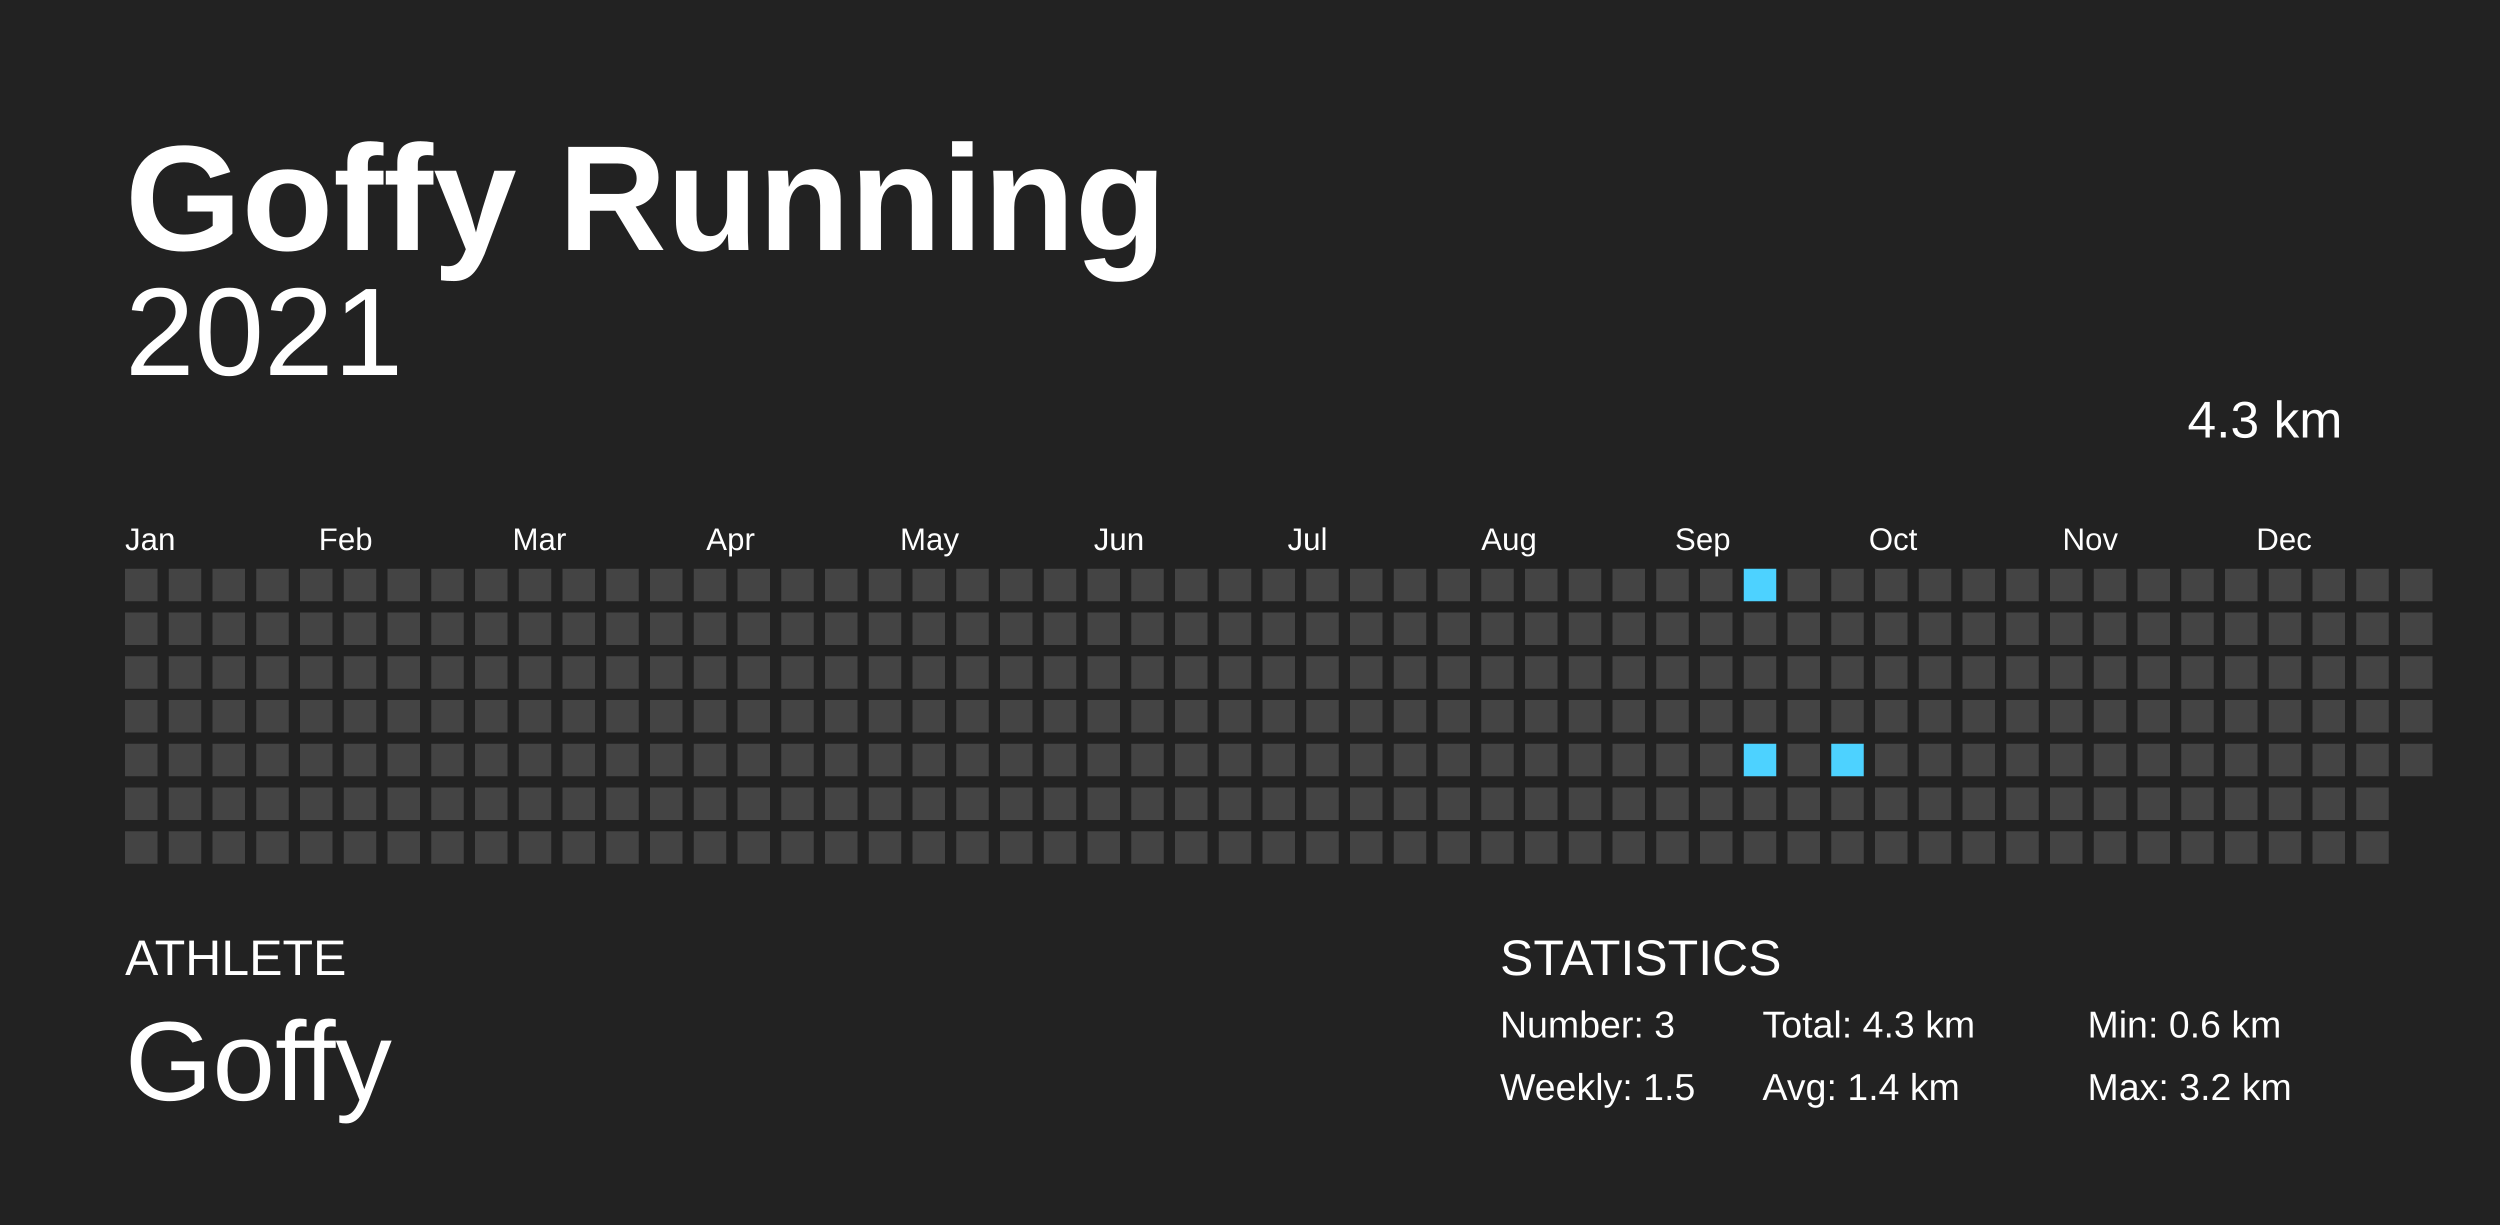
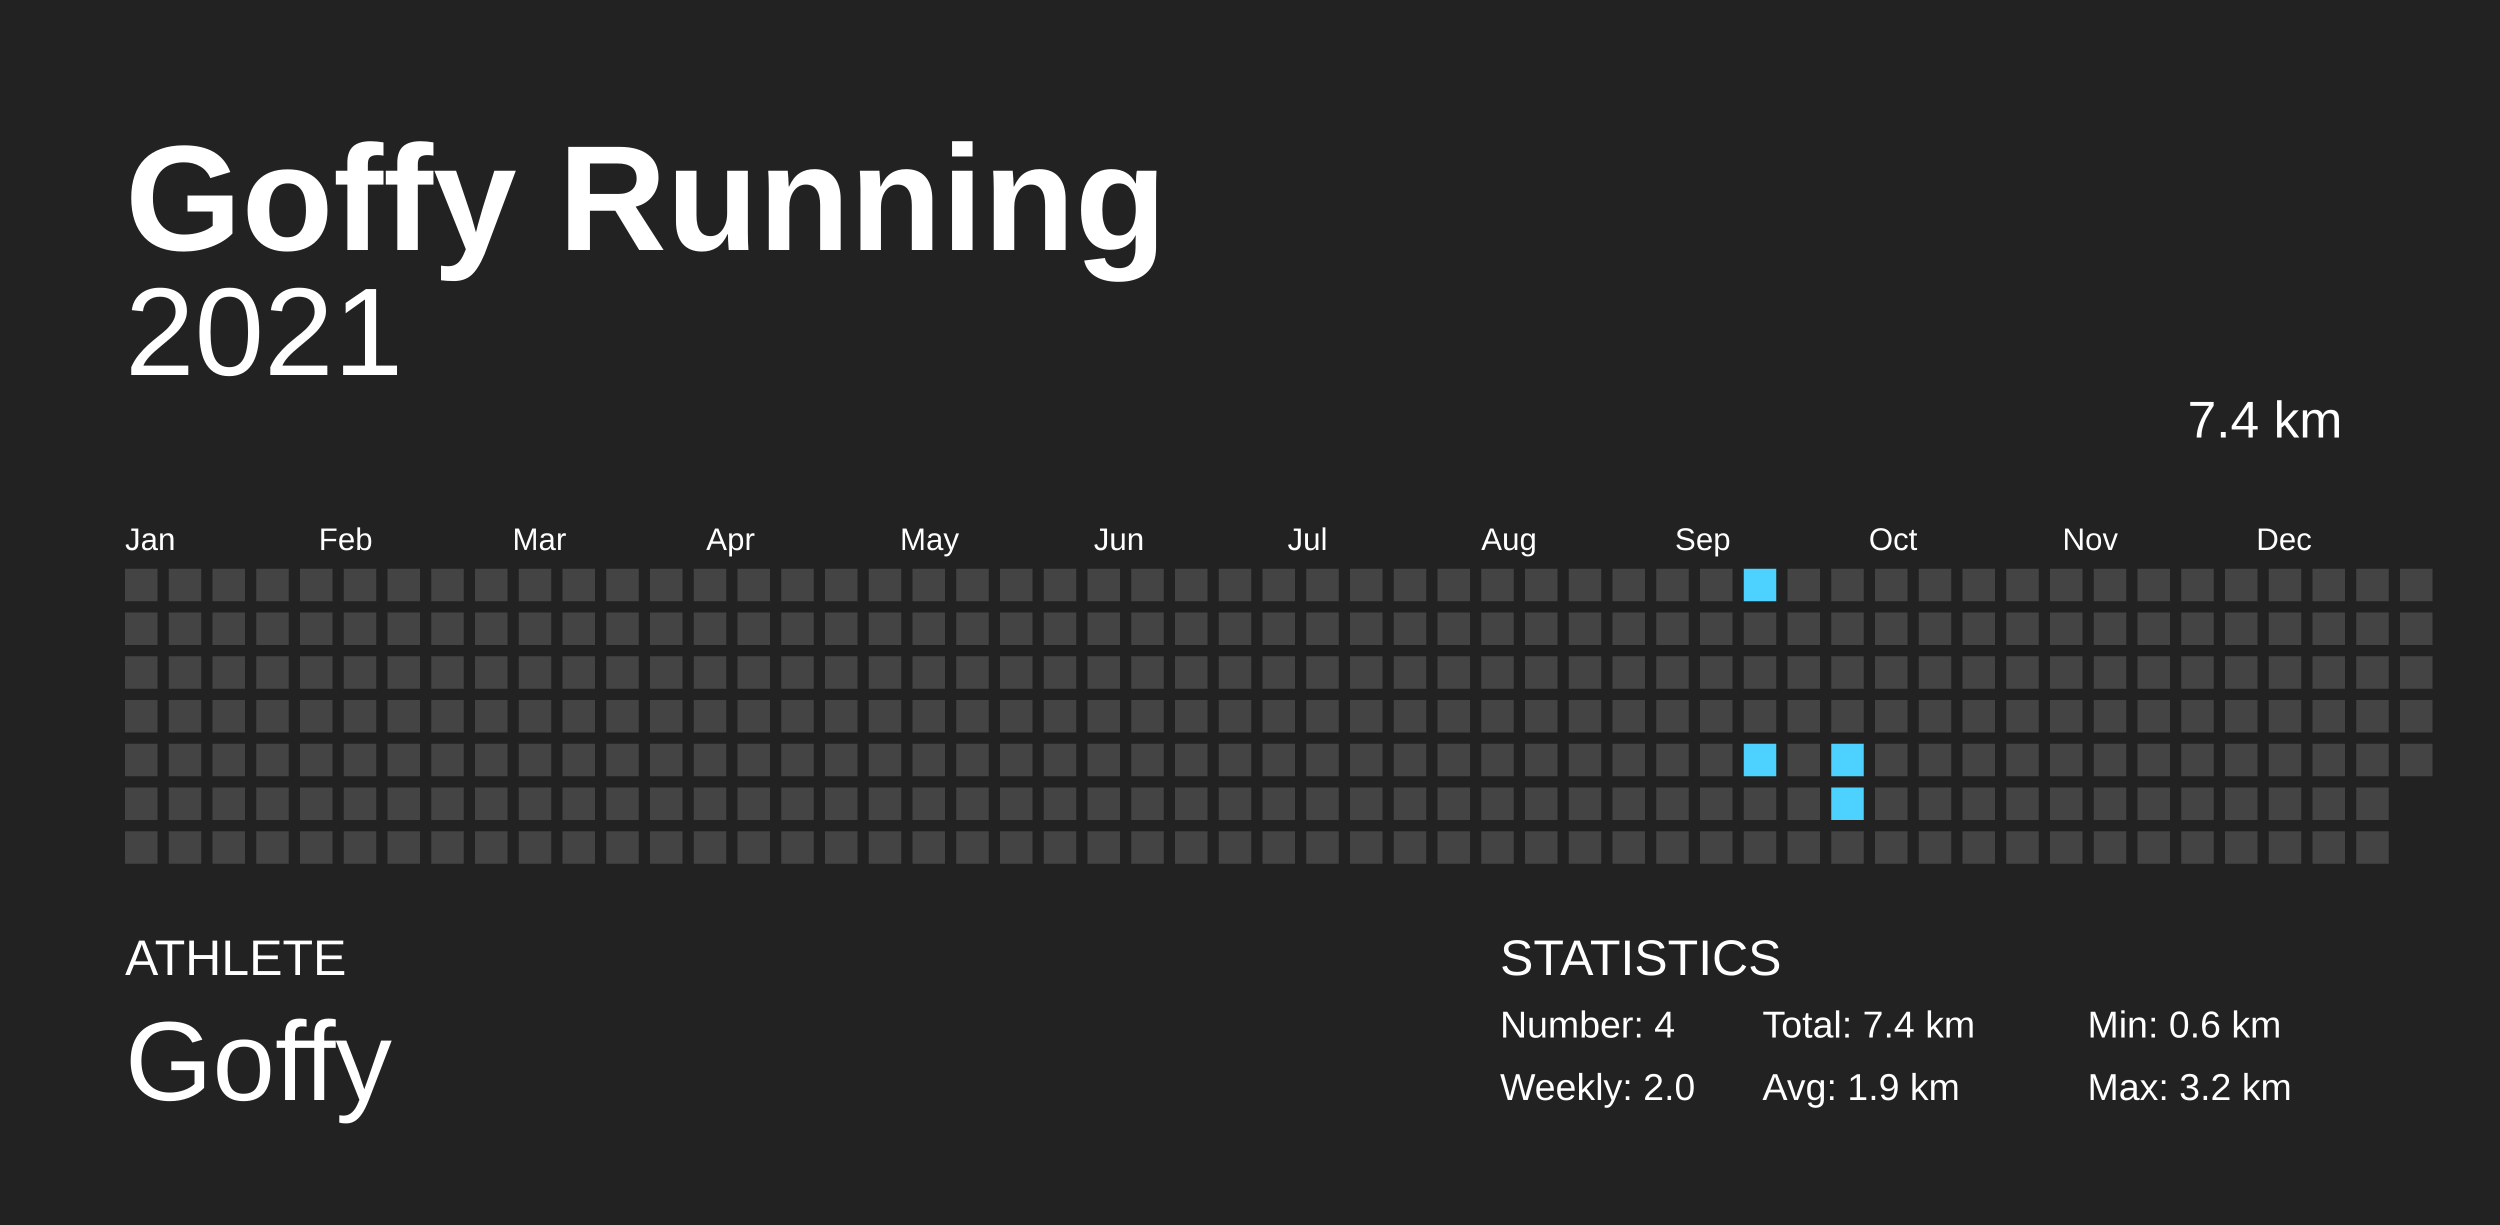
<svg xmlns="http://www.w3.org/2000/svg" baseProfile="full" height="98mm" version="1.1" viewBox="0,0,200,98" width="200mm">
  <defs />
  <rect fill="#222222" height="98" width="200" x="0" y="0" />
  <text fill="#FFFFFF" style="font-size:12px; font-family:Arial; font-weight:bold;" x="10" y="20">Goffy Running</text>
  <text fill="#FFFFFF" style="font-size:4px; font-family:Arial" x="10" y="78">ATHLETE</text>
  <text fill="#FFFFFF" style="font-size:9px; font-family:Arial" x="10" y="88">Goffy</text>
  <text fill="#FFFFFF" style="font-size:4px; font-family:Arial" x="120" y="78">STATISTICS</text>
-   <text fill="#FFFFFF" style="font-size:3px; font-family:Arial" x="120" y="83">Number: 3</text>
-   <text fill="#FFFFFF" style="font-size:3px; font-family:Arial" x="120" y="88">Weekly: 1.5</text>
-   <text fill="#FFFFFF" style="font-size:3px; font-family:Arial" x="141" y="83">Total: 4.3 km</text>
-   <text fill="#FFFFFF" style="font-size:3px; font-family:Arial" x="141" y="88">Avg: 1.4 km</text>
+   <text fill="#FFFFFF" style="font-size:3px; font-family:Arial" x="120" y="83">Number: 4</text>
+   <text fill="#FFFFFF" style="font-size:3px; font-family:Arial" x="120" y="88">Weekly: 2.0</text>
+   <text fill="#FFFFFF" style="font-size:3px; font-family:Arial" x="141" y="83">Total: 7.4 km</text>
+   <text fill="#FFFFFF" style="font-size:3px; font-family:Arial" x="141" y="88">Avg: 1.9 km</text>
  <text fill="#FFFFFF" style="font-size:3px; font-family:Arial" x="167" y="83">Min: 0.6 km</text>
  <text fill="#FFFFFF" style="font-size:3px; font-family:Arial" x="167" y="88">Max: 3.2 km</text>
  <text alignment-baseline="hanging" fill="#FFFFFF" style="font-size:10.0px; font-family:Arial;" x="10" y="30">2021</text>
-   <text alignment-baseline="hanging" fill="#FFFFFF" style="font-size:4.125px; font-family:Arial;" x="175" y="35">4.3 km</text>
+   <text alignment-baseline="hanging" fill="#FFFFFF" style="font-size:4.125px; font-family:Arial;" x="175" y="35">7.4 km</text>
  <text fill="#FFFFFF" style="font-size:2.5px; font-family:Arial" x="10.0" y="44">Jan</text>
  <text fill="#FFFFFF" style="font-size:2.5px; font-family:Arial" x="25.5" y="44">Feb</text>
  <text fill="#FFFFFF" style="font-size:2.5px; font-family:Arial" x="41.0" y="44">Mar</text>
  <text fill="#FFFFFF" style="font-size:2.5px; font-family:Arial" x="56.5" y="44">Apr</text>
  <text fill="#FFFFFF" style="font-size:2.5px; font-family:Arial" x="72.0" y="44">May</text>
  <text fill="#FFFFFF" style="font-size:2.5px; font-family:Arial" x="87.5" y="44">Jun</text>
  <text fill="#FFFFFF" style="font-size:2.5px; font-family:Arial" x="103.0" y="44">Jul</text>
  <text fill="#FFFFFF" style="font-size:2.5px; font-family:Arial" x="118.5" y="44">Aug</text>
  <text fill="#FFFFFF" style="font-size:2.5px; font-family:Arial" x="134.0" y="44">Sep</text>
  <text fill="#FFFFFF" style="font-size:2.5px; font-family:Arial" x="149.5" y="44">Oct</text>
  <text fill="#FFFFFF" style="font-size:2.5px; font-family:Arial" x="165.0" y="44">Nov</text>
  <text fill="#FFFFFF" style="font-size:2.5px; font-family:Arial" x="180.5" y="44">Dec</text>
  <rect fill="#444444" height="2.6" width="2.6" x="10.0" y="45.5" />
  <rect fill="#444444" height="2.6" width="2.6" x="10.0" y="49.0" />
  <rect fill="#444444" height="2.6" width="2.6" x="10.0" y="52.5" />
  <rect fill="#444444" height="2.6" width="2.6" x="10.0" y="56.0" />
  <rect fill="#444444" height="2.6" width="2.6" x="10.0" y="59.5" />
  <rect fill="#444444" height="2.6" width="2.6" x="10.0" y="63.0" />
  <rect fill="#444444" height="2.6" width="2.6" x="10.0" y="66.5" />
  <rect fill="#444444" height="2.6" width="2.6" x="13.5" y="45.5" />
  <rect fill="#444444" height="2.6" width="2.6" x="13.5" y="49.0" />
  <rect fill="#444444" height="2.6" width="2.6" x="13.5" y="52.5" />
  <rect fill="#444444" height="2.6" width="2.6" x="13.5" y="56.0" />
  <rect fill="#444444" height="2.6" width="2.6" x="13.5" y="59.5" />
  <rect fill="#444444" height="2.6" width="2.6" x="13.5" y="63.0" />
  <rect fill="#444444" height="2.6" width="2.6" x="13.5" y="66.5" />
  <rect fill="#444444" height="2.6" width="2.6" x="17.0" y="45.5" />
  <rect fill="#444444" height="2.6" width="2.6" x="17.0" y="49.0" />
  <rect fill="#444444" height="2.6" width="2.6" x="17.0" y="52.5" />
  <rect fill="#444444" height="2.6" width="2.6" x="17.0" y="56.0" />
  <rect fill="#444444" height="2.6" width="2.6" x="17.0" y="59.5" />
  <rect fill="#444444" height="2.6" width="2.6" x="17.0" y="63.0" />
  <rect fill="#444444" height="2.6" width="2.6" x="17.0" y="66.5" />
  <rect fill="#444444" height="2.6" width="2.6" x="20.5" y="45.5" />
  <rect fill="#444444" height="2.6" width="2.6" x="20.5" y="49.0" />
  <rect fill="#444444" height="2.6" width="2.6" x="20.5" y="52.5" />
  <rect fill="#444444" height="2.6" width="2.6" x="20.5" y="56.0" />
  <rect fill="#444444" height="2.6" width="2.6" x="20.5" y="59.5" />
  <rect fill="#444444" height="2.6" width="2.6" x="20.5" y="63.0" />
  <rect fill="#444444" height="2.6" width="2.6" x="20.5" y="66.5" />
  <rect fill="#444444" height="2.6" width="2.6" x="24.0" y="45.5" />
  <rect fill="#444444" height="2.6" width="2.6" x="24.0" y="49.0" />
  <rect fill="#444444" height="2.6" width="2.6" x="24.0" y="52.5" />
  <rect fill="#444444" height="2.6" width="2.6" x="24.0" y="56.0" />
  <rect fill="#444444" height="2.6" width="2.6" x="24.0" y="59.5" />
  <rect fill="#444444" height="2.6" width="2.6" x="24.0" y="63.0" />
  <rect fill="#444444" height="2.6" width="2.6" x="24.0" y="66.5" />
  <rect fill="#444444" height="2.6" width="2.6" x="27.5" y="45.5" />
  <rect fill="#444444" height="2.6" width="2.6" x="27.5" y="49.0" />
  <rect fill="#444444" height="2.6" width="2.6" x="27.5" y="52.5" />
  <rect fill="#444444" height="2.6" width="2.6" x="27.5" y="56.0" />
  <rect fill="#444444" height="2.6" width="2.6" x="27.5" y="59.5" />
  <rect fill="#444444" height="2.6" width="2.6" x="27.5" y="63.0" />
  <rect fill="#444444" height="2.6" width="2.6" x="27.5" y="66.5" />
  <rect fill="#444444" height="2.6" width="2.6" x="31.0" y="45.5" />
  <rect fill="#444444" height="2.6" width="2.6" x="31.0" y="49.0" />
  <rect fill="#444444" height="2.6" width="2.6" x="31.0" y="52.5" />
  <rect fill="#444444" height="2.6" width="2.6" x="31.0" y="56.0" />
  <rect fill="#444444" height="2.6" width="2.6" x="31.0" y="59.5" />
  <rect fill="#444444" height="2.6" width="2.6" x="31.0" y="63.0" />
  <rect fill="#444444" height="2.6" width="2.6" x="31.0" y="66.5" />
  <rect fill="#444444" height="2.6" width="2.6" x="34.5" y="45.5" />
  <rect fill="#444444" height="2.6" width="2.6" x="34.5" y="49.0" />
  <rect fill="#444444" height="2.6" width="2.6" x="34.5" y="52.5" />
  <rect fill="#444444" height="2.6" width="2.6" x="34.5" y="56.0" />
  <rect fill="#444444" height="2.6" width="2.6" x="34.5" y="59.5" />
  <rect fill="#444444" height="2.6" width="2.6" x="34.5" y="63.0" />
  <rect fill="#444444" height="2.6" width="2.6" x="34.5" y="66.5" />
  <rect fill="#444444" height="2.6" width="2.6" x="38.0" y="45.5" />
  <rect fill="#444444" height="2.6" width="2.6" x="38.0" y="49.0" />
  <rect fill="#444444" height="2.6" width="2.6" x="38.0" y="52.5" />
  <rect fill="#444444" height="2.6" width="2.6" x="38.0" y="56.0" />
  <rect fill="#444444" height="2.6" width="2.6" x="38.0" y="59.5" />
  <rect fill="#444444" height="2.6" width="2.6" x="38.0" y="63.0" />
  <rect fill="#444444" height="2.6" width="2.6" x="38.0" y="66.5" />
  <rect fill="#444444" height="2.6" width="2.6" x="41.5" y="45.5" />
  <rect fill="#444444" height="2.6" width="2.6" x="41.5" y="49.0" />
  <rect fill="#444444" height="2.6" width="2.6" x="41.5" y="52.5" />
  <rect fill="#444444" height="2.6" width="2.6" x="41.5" y="56.0" />
  <rect fill="#444444" height="2.6" width="2.6" x="41.5" y="59.5" />
  <rect fill="#444444" height="2.6" width="2.6" x="41.5" y="63.0" />
  <rect fill="#444444" height="2.6" width="2.6" x="41.5" y="66.5" />
  <rect fill="#444444" height="2.6" width="2.6" x="45.0" y="45.5" />
  <rect fill="#444444" height="2.6" width="2.6" x="45.0" y="49.0" />
  <rect fill="#444444" height="2.6" width="2.6" x="45.0" y="52.5" />
  <rect fill="#444444" height="2.6" width="2.6" x="45.0" y="56.0" />
  <rect fill="#444444" height="2.6" width="2.6" x="45.0" y="59.5" />
  <rect fill="#444444" height="2.6" width="2.6" x="45.0" y="63.0" />
  <rect fill="#444444" height="2.6" width="2.6" x="45.0" y="66.5" />
  <rect fill="#444444" height="2.6" width="2.6" x="48.5" y="45.5" />
  <rect fill="#444444" height="2.6" width="2.6" x="48.5" y="49.0" />
  <rect fill="#444444" height="2.6" width="2.6" x="48.5" y="52.5" />
  <rect fill="#444444" height="2.6" width="2.6" x="48.5" y="56.0" />
  <rect fill="#444444" height="2.6" width="2.6" x="48.5" y="59.5" />
  <rect fill="#444444" height="2.6" width="2.6" x="48.5" y="63.0" />
  <rect fill="#444444" height="2.6" width="2.6" x="48.5" y="66.5" />
  <rect fill="#444444" height="2.6" width="2.6" x="52.0" y="45.5" />
  <rect fill="#444444" height="2.6" width="2.6" x="52.0" y="49.0" />
  <rect fill="#444444" height="2.6" width="2.6" x="52.0" y="52.5" />
  <rect fill="#444444" height="2.6" width="2.6" x="52.0" y="56.0" />
  <rect fill="#444444" height="2.6" width="2.6" x="52.0" y="59.5" />
  <rect fill="#444444" height="2.6" width="2.6" x="52.0" y="63.0" />
  <rect fill="#444444" height="2.6" width="2.6" x="52.0" y="66.5" />
  <rect fill="#444444" height="2.6" width="2.6" x="55.5" y="45.5" />
  <rect fill="#444444" height="2.6" width="2.6" x="55.5" y="49.0" />
  <rect fill="#444444" height="2.6" width="2.6" x="55.5" y="52.5" />
  <rect fill="#444444" height="2.6" width="2.6" x="55.5" y="56.0" />
  <rect fill="#444444" height="2.6" width="2.6" x="55.5" y="59.5" />
  <rect fill="#444444" height="2.6" width="2.6" x="55.5" y="63.0" />
  <rect fill="#444444" height="2.6" width="2.6" x="55.5" y="66.5" />
  <rect fill="#444444" height="2.6" width="2.6" x="59.0" y="45.5" />
  <rect fill="#444444" height="2.6" width="2.6" x="59.0" y="49.0" />
  <rect fill="#444444" height="2.6" width="2.6" x="59.0" y="52.5" />
  <rect fill="#444444" height="2.6" width="2.6" x="59.0" y="56.0" />
  <rect fill="#444444" height="2.6" width="2.6" x="59.0" y="59.5" />
  <rect fill="#444444" height="2.6" width="2.6" x="59.0" y="63.0" />
  <rect fill="#444444" height="2.6" width="2.6" x="59.0" y="66.5" />
  <rect fill="#444444" height="2.6" width="2.6" x="62.5" y="45.5" />
  <rect fill="#444444" height="2.6" width="2.6" x="62.5" y="49.0" />
  <rect fill="#444444" height="2.6" width="2.6" x="62.5" y="52.5" />
  <rect fill="#444444" height="2.6" width="2.6" x="62.5" y="56.0" />
  <rect fill="#444444" height="2.6" width="2.6" x="62.5" y="59.5" />
  <rect fill="#444444" height="2.6" width="2.6" x="62.5" y="63.0" />
  <rect fill="#444444" height="2.6" width="2.6" x="62.5" y="66.5" />
  <rect fill="#444444" height="2.6" width="2.6" x="66.0" y="45.5" />
  <rect fill="#444444" height="2.6" width="2.6" x="66.0" y="49.0" />
  <rect fill="#444444" height="2.6" width="2.6" x="66.0" y="52.5" />
  <rect fill="#444444" height="2.6" width="2.6" x="66.0" y="56.0" />
  <rect fill="#444444" height="2.6" width="2.6" x="66.0" y="59.5" />
  <rect fill="#444444" height="2.6" width="2.6" x="66.0" y="63.0" />
  <rect fill="#444444" height="2.6" width="2.6" x="66.0" y="66.5" />
  <rect fill="#444444" height="2.6" width="2.6" x="69.5" y="45.5" />
  <rect fill="#444444" height="2.6" width="2.6" x="69.5" y="49.0" />
  <rect fill="#444444" height="2.6" width="2.6" x="69.5" y="52.5" />
  <rect fill="#444444" height="2.6" width="2.6" x="69.5" y="56.0" />
  <rect fill="#444444" height="2.6" width="2.6" x="69.5" y="59.5" />
  <rect fill="#444444" height="2.6" width="2.6" x="69.5" y="63.0" />
  <rect fill="#444444" height="2.6" width="2.6" x="69.5" y="66.5" />
  <rect fill="#444444" height="2.6" width="2.6" x="73.0" y="45.5" />
  <rect fill="#444444" height="2.6" width="2.6" x="73.0" y="49.0" />
  <rect fill="#444444" height="2.6" width="2.6" x="73.0" y="52.5" />
  <rect fill="#444444" height="2.6" width="2.6" x="73.0" y="56.0" />
  <rect fill="#444444" height="2.6" width="2.6" x="73.0" y="59.5" />
  <rect fill="#444444" height="2.6" width="2.6" x="73.0" y="63.0" />
  <rect fill="#444444" height="2.6" width="2.6" x="73.0" y="66.5" />
  <rect fill="#444444" height="2.6" width="2.6" x="76.5" y="45.5" />
  <rect fill="#444444" height="2.6" width="2.6" x="76.5" y="49.0" />
  <rect fill="#444444" height="2.6" width="2.6" x="76.5" y="52.5" />
  <rect fill="#444444" height="2.6" width="2.6" x="76.5" y="56.0" />
  <rect fill="#444444" height="2.6" width="2.6" x="76.5" y="59.5" />
  <rect fill="#444444" height="2.6" width="2.6" x="76.5" y="63.0" />
  <rect fill="#444444" height="2.6" width="2.6" x="76.5" y="66.5" />
  <rect fill="#444444" height="2.6" width="2.6" x="80.0" y="45.5" />
  <rect fill="#444444" height="2.6" width="2.6" x="80.0" y="49.0" />
  <rect fill="#444444" height="2.6" width="2.6" x="80.0" y="52.5" />
  <rect fill="#444444" height="2.6" width="2.6" x="80.0" y="56.0" />
  <rect fill="#444444" height="2.6" width="2.6" x="80.0" y="59.5" />
  <rect fill="#444444" height="2.6" width="2.6" x="80.0" y="63.0" />
  <rect fill="#444444" height="2.6" width="2.6" x="80.0" y="66.5" />
  <rect fill="#444444" height="2.6" width="2.6" x="83.5" y="45.5" />
  <rect fill="#444444" height="2.6" width="2.6" x="83.5" y="49.0" />
  <rect fill="#444444" height="2.6" width="2.6" x="83.5" y="52.5" />
  <rect fill="#444444" height="2.6" width="2.6" x="83.5" y="56.0" />
  <rect fill="#444444" height="2.6" width="2.6" x="83.5" y="59.5" />
  <rect fill="#444444" height="2.6" width="2.6" x="83.5" y="63.0" />
  <rect fill="#444444" height="2.6" width="2.6" x="83.5" y="66.5" />
  <rect fill="#444444" height="2.6" width="2.6" x="87.0" y="45.5" />
  <rect fill="#444444" height="2.6" width="2.6" x="87.0" y="49.0" />
  <rect fill="#444444" height="2.6" width="2.6" x="87.0" y="52.5" />
  <rect fill="#444444" height="2.6" width="2.6" x="87.0" y="56.0" />
  <rect fill="#444444" height="2.6" width="2.6" x="87.0" y="59.5" />
  <rect fill="#444444" height="2.6" width="2.6" x="87.0" y="63.0" />
  <rect fill="#444444" height="2.6" width="2.6" x="87.0" y="66.5" />
  <rect fill="#444444" height="2.6" width="2.6" x="90.5" y="45.5" />
  <rect fill="#444444" height="2.6" width="2.6" x="90.5" y="49.0" />
  <rect fill="#444444" height="2.6" width="2.6" x="90.5" y="52.5" />
  <rect fill="#444444" height="2.6" width="2.6" x="90.5" y="56.0" />
  <rect fill="#444444" height="2.6" width="2.6" x="90.5" y="59.5" />
  <rect fill="#444444" height="2.6" width="2.6" x="90.5" y="63.0" />
  <rect fill="#444444" height="2.6" width="2.6" x="90.5" y="66.5" />
  <rect fill="#444444" height="2.6" width="2.6" x="94.0" y="45.5" />
  <rect fill="#444444" height="2.6" width="2.6" x="94.0" y="49.0" />
  <rect fill="#444444" height="2.6" width="2.6" x="94.0" y="52.5" />
  <rect fill="#444444" height="2.6" width="2.6" x="94.0" y="56.0" />
  <rect fill="#444444" height="2.6" width="2.6" x="94.0" y="59.5" />
  <rect fill="#444444" height="2.6" width="2.6" x="94.0" y="63.0" />
  <rect fill="#444444" height="2.6" width="2.6" x="94.0" y="66.5" />
  <rect fill="#444444" height="2.6" width="2.6" x="97.5" y="45.5" />
  <rect fill="#444444" height="2.6" width="2.6" x="97.5" y="49.0" />
  <rect fill="#444444" height="2.6" width="2.6" x="97.5" y="52.5" />
  <rect fill="#444444" height="2.6" width="2.6" x="97.5" y="56.0" />
  <rect fill="#444444" height="2.6" width="2.6" x="97.5" y="59.5" />
  <rect fill="#444444" height="2.6" width="2.6" x="97.5" y="63.0" />
  <rect fill="#444444" height="2.6" width="2.6" x="97.5" y="66.5" />
  <rect fill="#444444" height="2.6" width="2.6" x="101.0" y="45.5" />
  <rect fill="#444444" height="2.6" width="2.6" x="101.0" y="49.0" />
  <rect fill="#444444" height="2.6" width="2.6" x="101.0" y="52.5" />
  <rect fill="#444444" height="2.6" width="2.6" x="101.0" y="56.0" />
  <rect fill="#444444" height="2.6" width="2.6" x="101.0" y="59.5" />
  <rect fill="#444444" height="2.6" width="2.6" x="101.0" y="63.0" />
  <rect fill="#444444" height="2.6" width="2.6" x="101.0" y="66.5" />
  <rect fill="#444444" height="2.6" width="2.6" x="104.5" y="45.5" />
  <rect fill="#444444" height="2.6" width="2.6" x="104.5" y="49.0" />
  <rect fill="#444444" height="2.6" width="2.6" x="104.5" y="52.5" />
  <rect fill="#444444" height="2.6" width="2.6" x="104.5" y="56.0" />
  <rect fill="#444444" height="2.6" width="2.6" x="104.5" y="59.5" />
  <rect fill="#444444" height="2.6" width="2.6" x="104.5" y="63.0" />
  <rect fill="#444444" height="2.6" width="2.6" x="104.5" y="66.5" />
  <rect fill="#444444" height="2.6" width="2.6" x="108.0" y="45.5" />
  <rect fill="#444444" height="2.6" width="2.6" x="108.0" y="49.0" />
  <rect fill="#444444" height="2.6" width="2.6" x="108.0" y="52.5" />
  <rect fill="#444444" height="2.6" width="2.6" x="108.0" y="56.0" />
  <rect fill="#444444" height="2.6" width="2.6" x="108.0" y="59.5" />
  <rect fill="#444444" height="2.6" width="2.6" x="108.0" y="63.0" />
  <rect fill="#444444" height="2.6" width="2.6" x="108.0" y="66.5" />
  <rect fill="#444444" height="2.6" width="2.6" x="111.5" y="45.5" />
  <rect fill="#444444" height="2.6" width="2.6" x="111.5" y="49.0" />
  <rect fill="#444444" height="2.6" width="2.6" x="111.5" y="52.5" />
  <rect fill="#444444" height="2.6" width="2.6" x="111.5" y="56.0" />
  <rect fill="#444444" height="2.6" width="2.6" x="111.5" y="59.5" />
  <rect fill="#444444" height="2.6" width="2.6" x="111.5" y="63.0" />
  <rect fill="#444444" height="2.6" width="2.6" x="111.5" y="66.5" />
  <rect fill="#444444" height="2.6" width="2.6" x="115.0" y="45.5" />
  <rect fill="#444444" height="2.6" width="2.6" x="115.0" y="49.0" />
  <rect fill="#444444" height="2.6" width="2.6" x="115.0" y="52.5" />
  <rect fill="#444444" height="2.6" width="2.6" x="115.0" y="56.0" />
  <rect fill="#444444" height="2.6" width="2.6" x="115.0" y="59.5" />
  <rect fill="#444444" height="2.6" width="2.6" x="115.0" y="63.0" />
  <rect fill="#444444" height="2.6" width="2.6" x="115.0" y="66.5" />
  <rect fill="#444444" height="2.6" width="2.6" x="118.5" y="45.5" />
  <rect fill="#444444" height="2.6" width="2.6" x="118.5" y="49.0" />
  <rect fill="#444444" height="2.6" width="2.6" x="118.5" y="52.5" />
  <rect fill="#444444" height="2.6" width="2.6" x="118.5" y="56.0" />
  <rect fill="#444444" height="2.6" width="2.6" x="118.5" y="59.5" />
  <rect fill="#444444" height="2.6" width="2.6" x="118.5" y="63.0" />
  <rect fill="#444444" height="2.6" width="2.6" x="118.5" y="66.5" />
  <rect fill="#444444" height="2.6" width="2.6" x="122.0" y="45.5" />
  <rect fill="#444444" height="2.6" width="2.6" x="122.0" y="49.0" />
  <rect fill="#444444" height="2.6" width="2.6" x="122.0" y="52.5" />
  <rect fill="#444444" height="2.6" width="2.6" x="122.0" y="56.0" />
  <rect fill="#444444" height="2.6" width="2.6" x="122.0" y="59.5" />
  <rect fill="#444444" height="2.6" width="2.6" x="122.0" y="63.0" />
  <rect fill="#444444" height="2.6" width="2.6" x="122.0" y="66.5" />
  <rect fill="#444444" height="2.6" width="2.6" x="125.5" y="45.5" />
  <rect fill="#444444" height="2.6" width="2.6" x="125.5" y="49.0" />
  <rect fill="#444444" height="2.6" width="2.6" x="125.5" y="52.5" />
  <rect fill="#444444" height="2.6" width="2.6" x="125.5" y="56.0" />
  <rect fill="#444444" height="2.6" width="2.6" x="125.5" y="59.5" />
  <rect fill="#444444" height="2.6" width="2.6" x="125.5" y="63.0" />
  <rect fill="#444444" height="2.6" width="2.6" x="125.5" y="66.5" />
  <rect fill="#444444" height="2.6" width="2.6" x="129.0" y="45.5" />
  <rect fill="#444444" height="2.6" width="2.6" x="129.0" y="49.0" />
  <rect fill="#444444" height="2.6" width="2.6" x="129.0" y="52.5" />
  <rect fill="#444444" height="2.6" width="2.6" x="129.0" y="56.0" />
  <rect fill="#444444" height="2.6" width="2.6" x="129.0" y="59.5" />
  <rect fill="#444444" height="2.6" width="2.6" x="129.0" y="63.0" />
  <rect fill="#444444" height="2.6" width="2.6" x="129.0" y="66.5" />
  <rect fill="#444444" height="2.6" width="2.6" x="132.5" y="45.5" />
  <rect fill="#444444" height="2.6" width="2.6" x="132.5" y="49.0" />
  <rect fill="#444444" height="2.6" width="2.6" x="132.5" y="52.5" />
  <rect fill="#444444" height="2.6" width="2.6" x="132.5" y="56.0" />
  <rect fill="#444444" height="2.6" width="2.6" x="132.5" y="59.5" />
  <rect fill="#444444" height="2.6" width="2.6" x="132.5" y="63.0" />
  <rect fill="#444444" height="2.6" width="2.6" x="132.5" y="66.5" />
  <rect fill="#444444" height="2.6" width="2.6" x="136.0" y="45.5" />
  <rect fill="#444444" height="2.6" width="2.6" x="136.0" y="49.0" />
  <rect fill="#444444" height="2.6" width="2.6" x="136.0" y="52.5" />
  <rect fill="#444444" height="2.6" width="2.6" x="136.0" y="56.0" />
  <rect fill="#444444" height="2.6" width="2.6" x="136.0" y="59.5" />
  <rect fill="#444444" height="2.6" width="2.6" x="136.0" y="63.0" />
  <rect fill="#444444" height="2.6" width="2.6" x="136.0" y="66.5" />
  <rect fill="#4dd2ff" height="2.6" width="2.6" x="139.5" y="45.5" />
  <rect fill="#444444" height="2.6" width="2.6" x="139.5" y="49.0" />
  <rect fill="#444444" height="2.6" width="2.6" x="139.5" y="52.5" />
  <rect fill="#444444" height="2.6" width="2.6" x="139.5" y="56.0" />
  <rect fill="#4dd2ff" height="2.6" width="2.6" x="139.5" y="59.5" />
  <rect fill="#444444" height="2.6" width="2.6" x="139.5" y="63.0" />
  <rect fill="#444444" height="2.6" width="2.6" x="139.5" y="66.5" />
  <rect fill="#444444" height="2.6" width="2.6" x="143.0" y="45.5" />
  <rect fill="#444444" height="2.6" width="2.6" x="143.0" y="49.0" />
  <rect fill="#444444" height="2.6" width="2.6" x="143.0" y="52.5" />
  <rect fill="#444444" height="2.6" width="2.6" x="143.0" y="56.0" />
  <rect fill="#444444" height="2.6" width="2.6" x="143.0" y="59.5" />
  <rect fill="#444444" height="2.6" width="2.6" x="143.0" y="63.0" />
  <rect fill="#444444" height="2.6" width="2.6" x="143.0" y="66.5" />
  <rect fill="#444444" height="2.6" width="2.6" x="146.5" y="45.5" />
  <rect fill="#444444" height="2.6" width="2.6" x="146.5" y="49.0" />
  <rect fill="#444444" height="2.6" width="2.6" x="146.5" y="52.5" />
  <rect fill="#444444" height="2.6" width="2.6" x="146.5" y="56.0" />
  <rect fill="#4dd2ff" height="2.6" width="2.6" x="146.5" y="59.5" />
-   <rect fill="#444444" height="2.6" width="2.6" x="146.5" y="63.0" />
+   <rect fill="#4dd2ff" height="2.6" width="2.6" x="146.5" y="63.0" />
  <rect fill="#444444" height="2.6" width="2.6" x="146.5" y="66.5" />
  <rect fill="#444444" height="2.6" width="2.6" x="150.0" y="45.5" />
  <rect fill="#444444" height="2.6" width="2.6" x="150.0" y="49.0" />
  <rect fill="#444444" height="2.6" width="2.6" x="150.0" y="52.5" />
  <rect fill="#444444" height="2.6" width="2.6" x="150.0" y="56.0" />
  <rect fill="#444444" height="2.6" width="2.6" x="150.0" y="59.5" />
  <rect fill="#444444" height="2.6" width="2.6" x="150.0" y="63.0" />
  <rect fill="#444444" height="2.6" width="2.6" x="150.0" y="66.5" />
  <rect fill="#444444" height="2.6" width="2.6" x="153.5" y="45.5" />
  <rect fill="#444444" height="2.6" width="2.6" x="153.5" y="49.0" />
  <rect fill="#444444" height="2.6" width="2.6" x="153.5" y="52.5" />
  <rect fill="#444444" height="2.6" width="2.6" x="153.5" y="56.0" />
  <rect fill="#444444" height="2.6" width="2.6" x="153.5" y="59.5" />
  <rect fill="#444444" height="2.6" width="2.6" x="153.5" y="63.0" />
  <rect fill="#444444" height="2.6" width="2.6" x="153.5" y="66.5" />
  <rect fill="#444444" height="2.6" width="2.6" x="157.0" y="45.5" />
  <rect fill="#444444" height="2.6" width="2.6" x="157.0" y="49.0" />
  <rect fill="#444444" height="2.6" width="2.6" x="157.0" y="52.5" />
  <rect fill="#444444" height="2.6" width="2.6" x="157.0" y="56.0" />
  <rect fill="#444444" height="2.6" width="2.6" x="157.0" y="59.5" />
  <rect fill="#444444" height="2.6" width="2.6" x="157.0" y="63.0" />
  <rect fill="#444444" height="2.6" width="2.6" x="157.0" y="66.5" />
  <rect fill="#444444" height="2.6" width="2.6" x="160.5" y="45.5" />
  <rect fill="#444444" height="2.6" width="2.6" x="160.5" y="49.0" />
  <rect fill="#444444" height="2.6" width="2.6" x="160.5" y="52.5" />
  <rect fill="#444444" height="2.6" width="2.6" x="160.5" y="56.0" />
  <rect fill="#444444" height="2.6" width="2.6" x="160.5" y="59.5" />
  <rect fill="#444444" height="2.6" width="2.6" x="160.5" y="63.0" />
  <rect fill="#444444" height="2.6" width="2.6" x="160.5" y="66.5" />
  <rect fill="#444444" height="2.6" width="2.6" x="164.0" y="45.5" />
  <rect fill="#444444" height="2.6" width="2.6" x="164.0" y="49.0" />
  <rect fill="#444444" height="2.6" width="2.6" x="164.0" y="52.5" />
  <rect fill="#444444" height="2.6" width="2.6" x="164.0" y="56.0" />
  <rect fill="#444444" height="2.6" width="2.6" x="164.0" y="59.5" />
  <rect fill="#444444" height="2.6" width="2.6" x="164.0" y="63.0" />
  <rect fill="#444444" height="2.6" width="2.6" x="164.0" y="66.5" />
  <rect fill="#444444" height="2.6" width="2.6" x="167.5" y="45.5" />
  <rect fill="#444444" height="2.6" width="2.6" x="167.5" y="49.0" />
  <rect fill="#444444" height="2.6" width="2.6" x="167.5" y="52.5" />
  <rect fill="#444444" height="2.6" width="2.6" x="167.5" y="56.0" />
  <rect fill="#444444" height="2.6" width="2.6" x="167.5" y="59.5" />
  <rect fill="#444444" height="2.6" width="2.6" x="167.5" y="63.0" />
  <rect fill="#444444" height="2.6" width="2.6" x="167.5" y="66.5" />
  <rect fill="#444444" height="2.6" width="2.6" x="171.0" y="45.5" />
  <rect fill="#444444" height="2.6" width="2.6" x="171.0" y="49.0" />
  <rect fill="#444444" height="2.6" width="2.6" x="171.0" y="52.5" />
  <rect fill="#444444" height="2.6" width="2.6" x="171.0" y="56.0" />
  <rect fill="#444444" height="2.6" width="2.6" x="171.0" y="59.5" />
  <rect fill="#444444" height="2.6" width="2.6" x="171.0" y="63.0" />
  <rect fill="#444444" height="2.6" width="2.6" x="171.0" y="66.5" />
  <rect fill="#444444" height="2.6" width="2.6" x="174.5" y="45.5" />
  <rect fill="#444444" height="2.6" width="2.6" x="174.5" y="49.0" />
  <rect fill="#444444" height="2.6" width="2.6" x="174.5" y="52.5" />
  <rect fill="#444444" height="2.6" width="2.6" x="174.5" y="56.0" />
  <rect fill="#444444" height="2.6" width="2.6" x="174.5" y="59.5" />
  <rect fill="#444444" height="2.6" width="2.6" x="174.5" y="63.0" />
  <rect fill="#444444" height="2.6" width="2.6" x="174.5" y="66.5" />
  <rect fill="#444444" height="2.6" width="2.6" x="178.0" y="45.5" />
  <rect fill="#444444" height="2.6" width="2.6" x="178.0" y="49.0" />
  <rect fill="#444444" height="2.6" width="2.6" x="178.0" y="52.5" />
  <rect fill="#444444" height="2.6" width="2.6" x="178.0" y="56.0" />
  <rect fill="#444444" height="2.6" width="2.6" x="178.0" y="59.5" />
  <rect fill="#444444" height="2.6" width="2.6" x="178.0" y="63.0" />
  <rect fill="#444444" height="2.6" width="2.6" x="178.0" y="66.5" />
  <rect fill="#444444" height="2.6" width="2.6" x="181.5" y="45.5" />
  <rect fill="#444444" height="2.6" width="2.6" x="181.5" y="49.0" />
  <rect fill="#444444" height="2.6" width="2.6" x="181.5" y="52.5" />
  <rect fill="#444444" height="2.6" width="2.6" x="181.5" y="56.0" />
  <rect fill="#444444" height="2.6" width="2.6" x="181.5" y="59.5" />
  <rect fill="#444444" height="2.6" width="2.6" x="181.5" y="63.0" />
  <rect fill="#444444" height="2.6" width="2.6" x="181.5" y="66.5" />
  <rect fill="#444444" height="2.6" width="2.6" x="185.0" y="45.5" />
  <rect fill="#444444" height="2.6" width="2.6" x="185.0" y="49.0" />
  <rect fill="#444444" height="2.6" width="2.6" x="185.0" y="52.5" />
  <rect fill="#444444" height="2.6" width="2.6" x="185.0" y="56.0" />
  <rect fill="#444444" height="2.6" width="2.6" x="185.0" y="59.5" />
  <rect fill="#444444" height="2.6" width="2.6" x="185.0" y="63.0" />
  <rect fill="#444444" height="2.6" width="2.6" x="185.0" y="66.5" />
  <rect fill="#444444" height="2.6" width="2.6" x="188.5" y="45.5" />
  <rect fill="#444444" height="2.6" width="2.6" x="188.5" y="49.0" />
  <rect fill="#444444" height="2.6" width="2.6" x="188.5" y="52.5" />
  <rect fill="#444444" height="2.6" width="2.6" x="188.5" y="56.0" />
  <rect fill="#444444" height="2.6" width="2.6" x="188.5" y="59.5" />
  <rect fill="#444444" height="2.6" width="2.6" x="188.5" y="63.0" />
  <rect fill="#444444" height="2.6" width="2.6" x="188.5" y="66.5" />
  <rect fill="#444444" height="2.6" width="2.6" x="192.0" y="45.5" />
  <rect fill="#444444" height="2.6" width="2.6" x="192.0" y="49.0" />
  <rect fill="#444444" height="2.6" width="2.6" x="192.0" y="52.5" />
  <rect fill="#444444" height="2.6" width="2.6" x="192.0" y="56.0" />
  <rect fill="#444444" height="2.6" width="2.6" x="192.0" y="59.5" />
</svg>
